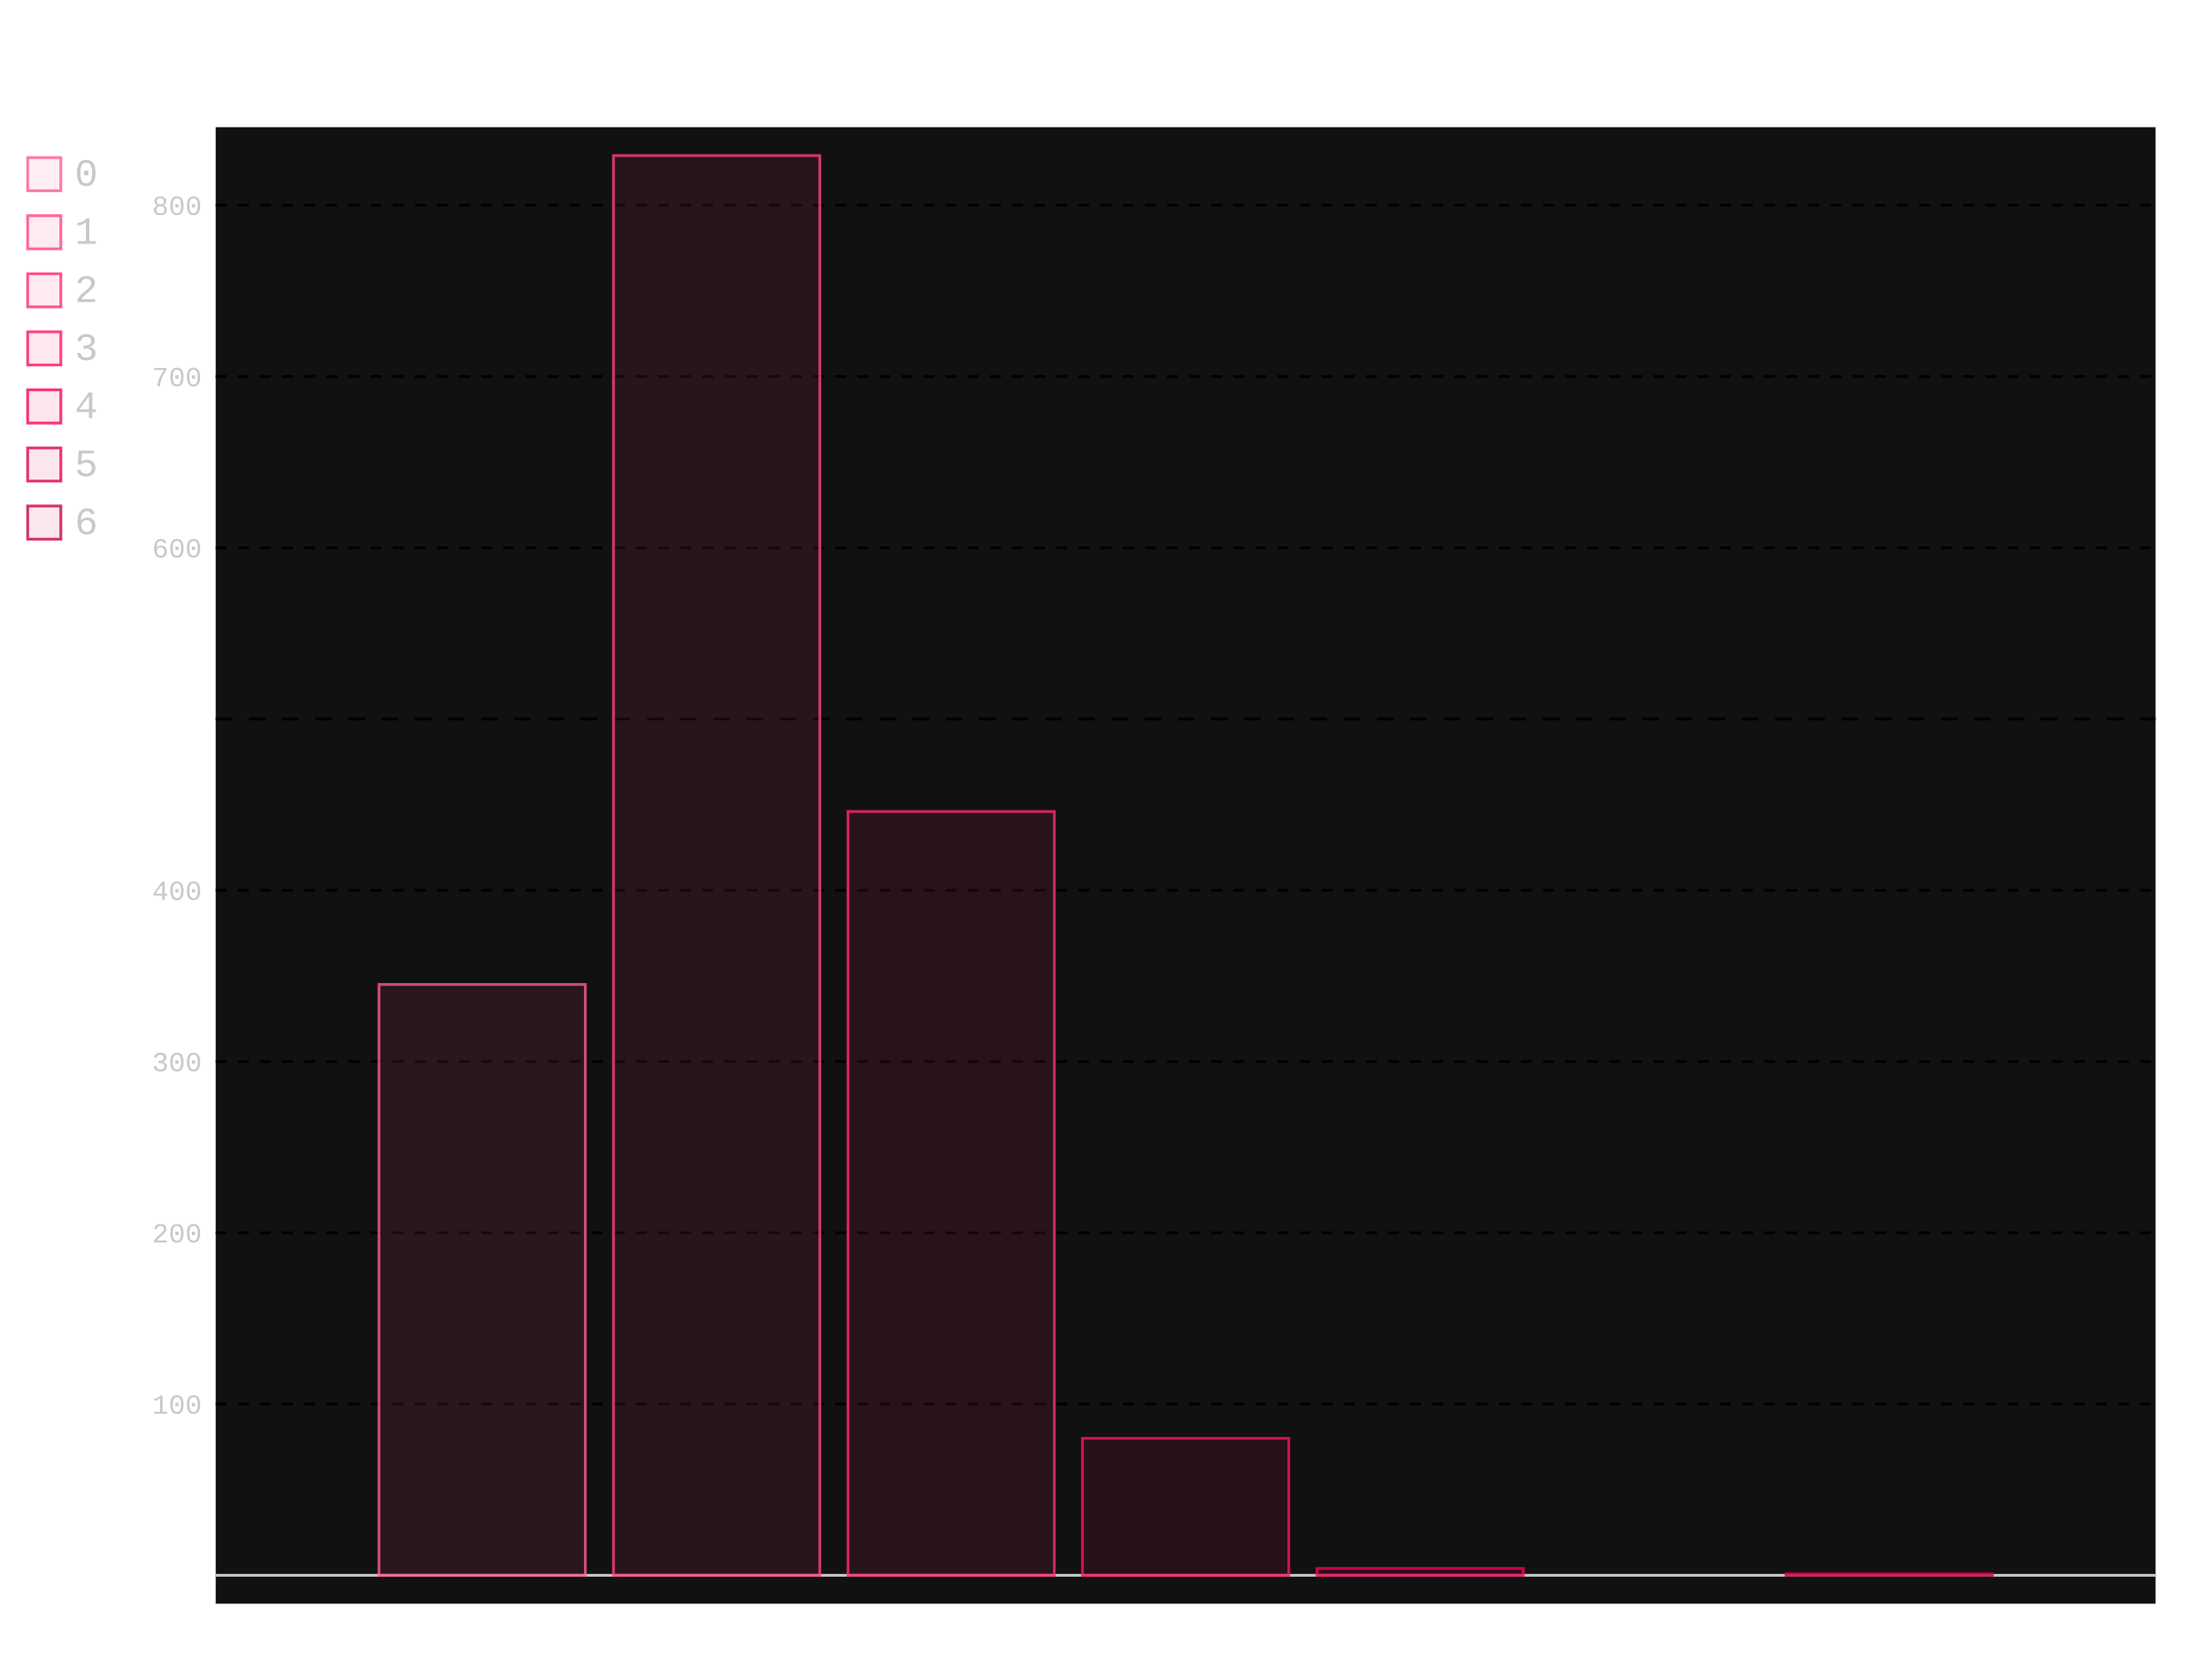
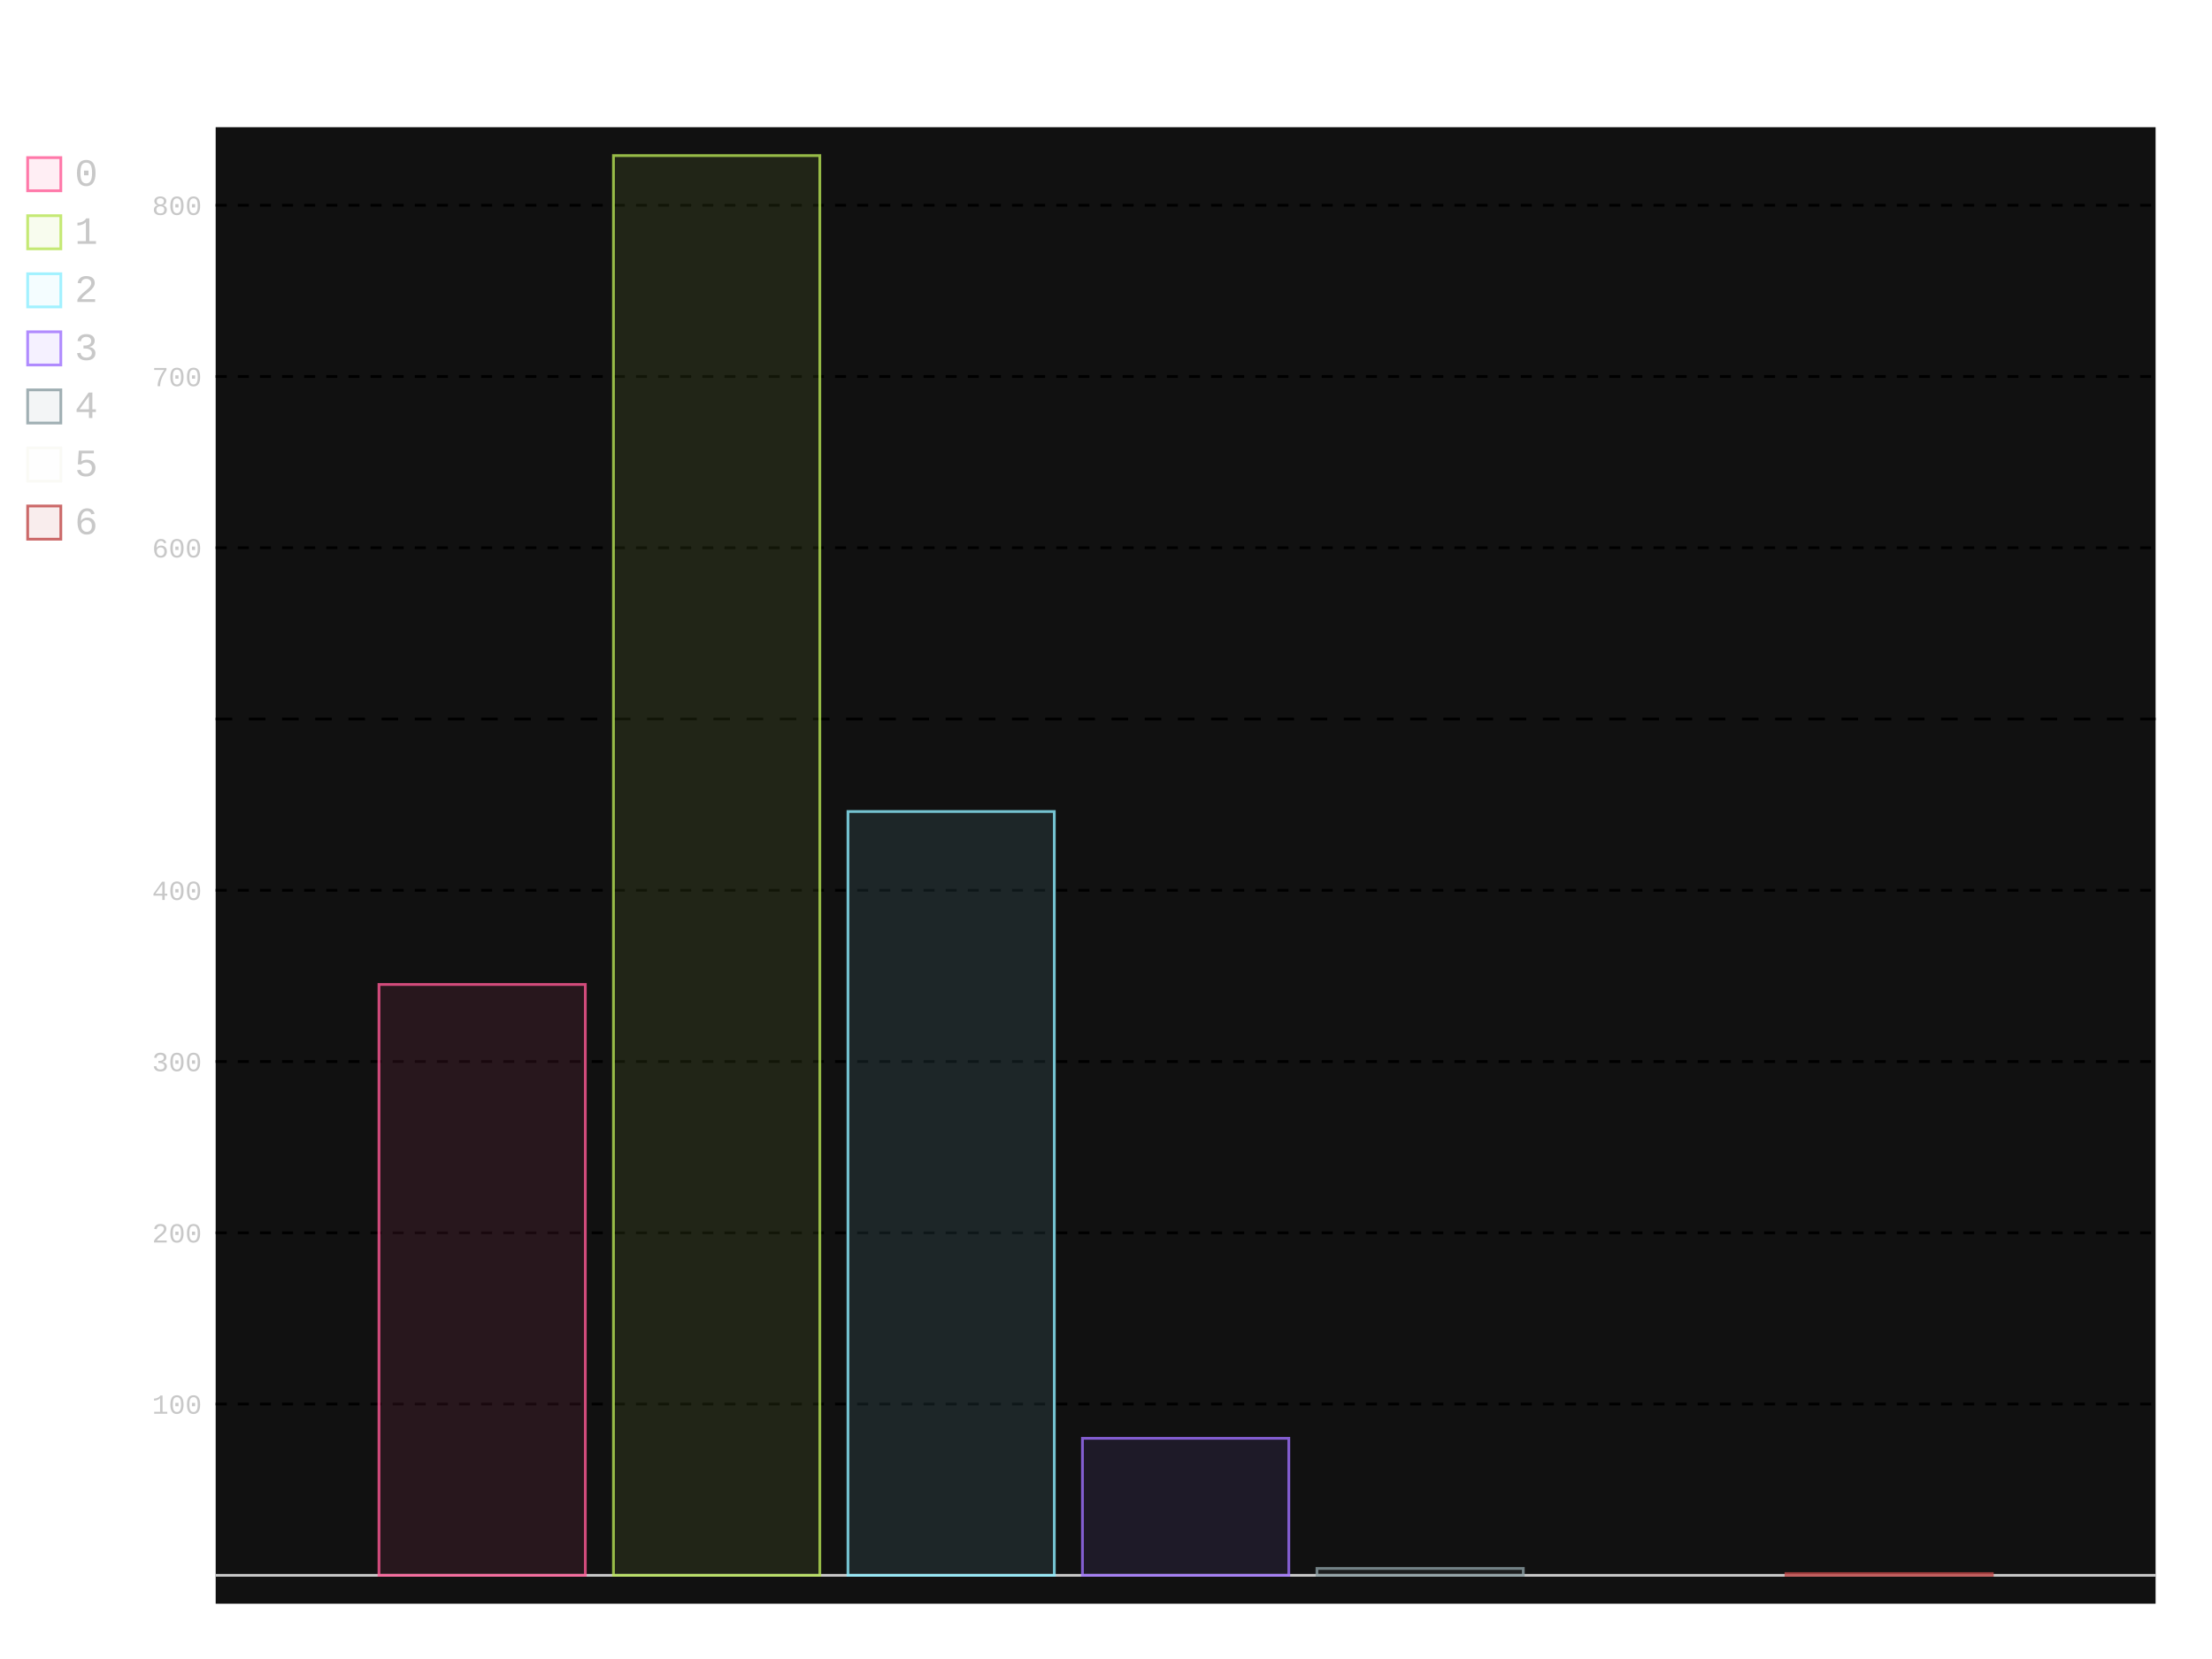
- <svg xmlns="http://www.w3.org/2000/svg" id="chart-652619d9-bbe4-497b-b1fd-2c069cefb1f2" class="pygal-chart" viewBox="0 0 800 600">
+ <svg xmlns="http://www.w3.org/2000/svg" id="chart-03b107fe-0d95-4101-b708-1c11da311927" class="pygal-chart" viewBox="0 0 800 600">
  <defs>
-     <style type="text/css">#chart-652619d9-bbe4-497b-b1fd-2c069cefb1f2{-webkit-user-select:none;-webkit-font-smoothing:antialiased;font-family:Consolas,"Liberation Mono",Menlo,Courier,monospace}#chart-652619d9-bbe4-497b-b1fd-2c069cefb1f2 .title{font-family:Consolas,"Liberation Mono",Menlo,Courier,monospace;font-size:16px}#chart-652619d9-bbe4-497b-b1fd-2c069cefb1f2 .legends .legend text{font-family:Consolas,"Liberation Mono",Menlo,Courier,monospace;font-size:14px}#chart-652619d9-bbe4-497b-b1fd-2c069cefb1f2 .axis text{font-family:Consolas,"Liberation Mono",Menlo,Courier,monospace;font-size:10px}#chart-652619d9-bbe4-497b-b1fd-2c069cefb1f2 .axis text.major{font-family:Consolas,"Liberation Mono",Menlo,Courier,monospace;font-size:10px}#chart-652619d9-bbe4-497b-b1fd-2c069cefb1f2 .text-overlay text.value{font-family:Consolas,"Liberation Mono",Menlo,Courier,monospace;font-size:16px}#chart-652619d9-bbe4-497b-b1fd-2c069cefb1f2 .text-overlay text.label{font-family:Consolas,"Liberation Mono",Menlo,Courier,monospace;font-size:10px}#chart-652619d9-bbe4-497b-b1fd-2c069cefb1f2 .tooltip{font-family:Consolas,"Liberation Mono",Menlo,Courier,monospace;font-size:14px}#chart-652619d9-bbe4-497b-b1fd-2c069cefb1f2 text.no_data{font-family:Consolas,"Liberation Mono",Menlo,Courier,monospace;font-size:64px}
- #chart-652619d9-bbe4-497b-b1fd-2c069cefb1f2{background-color:transparent}#chart-652619d9-bbe4-497b-b1fd-2c069cefb1f2 path,#chart-652619d9-bbe4-497b-b1fd-2c069cefb1f2 line,#chart-652619d9-bbe4-497b-b1fd-2c069cefb1f2 rect,#chart-652619d9-bbe4-497b-b1fd-2c069cefb1f2 circle{-webkit-transition:0.3s ease-out;-moz-transition:0.3s ease-out;transition:0.3s ease-out}#chart-652619d9-bbe4-497b-b1fd-2c069cefb1f2 .graph &gt; .background{fill:transparent}#chart-652619d9-bbe4-497b-b1fd-2c069cefb1f2 .plot &gt; .background{fill:#111}#chart-652619d9-bbe4-497b-b1fd-2c069cefb1f2 .graph{fill:rgba(200,200,200,1)}#chart-652619d9-bbe4-497b-b1fd-2c069cefb1f2 text.no_data{fill:rgba(255,255,255,1)}#chart-652619d9-bbe4-497b-b1fd-2c069cefb1f2 .title{fill:rgba(255,255,255,1)}#chart-652619d9-bbe4-497b-b1fd-2c069cefb1f2 .legends .legend text{fill:rgba(200,200,200,1)}#chart-652619d9-bbe4-497b-b1fd-2c069cefb1f2 .legends .legend:hover text{fill:rgba(255,255,255,1)}#chart-652619d9-bbe4-497b-b1fd-2c069cefb1f2 .axis .line{stroke:rgba(255,255,255,1)}#chart-652619d9-bbe4-497b-b1fd-2c069cefb1f2 .axis .guide.line{stroke:#555}#chart-652619d9-bbe4-497b-b1fd-2c069cefb1f2 .axis .major.line{stroke:rgba(200,200,200,1)}#chart-652619d9-bbe4-497b-b1fd-2c069cefb1f2 .axis text.major{fill:rgba(255,255,255,1)}#chart-652619d9-bbe4-497b-b1fd-2c069cefb1f2 .axis.y .guides:hover .guide.line,#chart-652619d9-bbe4-497b-b1fd-2c069cefb1f2 .line-graph .axis.x .guides:hover .guide.line,#chart-652619d9-bbe4-497b-b1fd-2c069cefb1f2 .stackedline-graph .axis.x .guides:hover .guide.line,#chart-652619d9-bbe4-497b-b1fd-2c069cefb1f2 .xy-graph .axis.x .guides:hover .guide.line{stroke:rgba(255,255,255,1)}#chart-652619d9-bbe4-497b-b1fd-2c069cefb1f2 .axis .guides:hover text{fill:rgba(255,255,255,1)}#chart-652619d9-bbe4-497b-b1fd-2c069cefb1f2 .reactive{fill-opacity:.1;stroke-opacity:.8;stroke-width:1}#chart-652619d9-bbe4-497b-b1fd-2c069cefb1f2 .ci{stroke:rgba(200,200,200,1)}#chart-652619d9-bbe4-497b-b1fd-2c069cefb1f2 .reactive.active,#chart-652619d9-bbe4-497b-b1fd-2c069cefb1f2 .active .reactive{fill-opacity:.75;stroke-opacity:.9;stroke-width:4}#chart-652619d9-bbe4-497b-b1fd-2c069cefb1f2 .ci .reactive.active{stroke-width:1.5}#chart-652619d9-bbe4-497b-b1fd-2c069cefb1f2 .series text{fill:rgba(255,255,255,1)}#chart-652619d9-bbe4-497b-b1fd-2c069cefb1f2 .tooltip rect{fill:#111;stroke:rgba(255,255,255,1);-webkit-transition:opacity 0.3s ease-out;-moz-transition:opacity 0.3s ease-out;transition:opacity 0.3s ease-out}#chart-652619d9-bbe4-497b-b1fd-2c069cefb1f2 .tooltip .label{fill:rgba(200,200,200,1)}#chart-652619d9-bbe4-497b-b1fd-2c069cefb1f2 .tooltip .label{fill:rgba(200,200,200,1)}#chart-652619d9-bbe4-497b-b1fd-2c069cefb1f2 .tooltip .legend{font-size:.8em;fill:#555}#chart-652619d9-bbe4-497b-b1fd-2c069cefb1f2 .tooltip .x_label{font-size:.6em;fill:rgba(255,255,255,1)}#chart-652619d9-bbe4-497b-b1fd-2c069cefb1f2 .tooltip .xlink{font-size:.5em;text-decoration:underline}#chart-652619d9-bbe4-497b-b1fd-2c069cefb1f2 .tooltip .value{font-size:1.5em}#chart-652619d9-bbe4-497b-b1fd-2c069cefb1f2 .bound{font-size:.5em}#chart-652619d9-bbe4-497b-b1fd-2c069cefb1f2 .max-value{font-size:.75em;fill:#555}#chart-652619d9-bbe4-497b-b1fd-2c069cefb1f2 .map-element{fill:#111;stroke:#555 !important}#chart-652619d9-bbe4-497b-b1fd-2c069cefb1f2 .map-element .reactive{fill-opacity:inherit;stroke-opacity:inherit}#chart-652619d9-bbe4-497b-b1fd-2c069cefb1f2 .color-0,#chart-652619d9-bbe4-497b-b1fd-2c069cefb1f2 .color-0 a:visited{stroke:#ff5995;fill:#ff5995}#chart-652619d9-bbe4-497b-b1fd-2c069cefb1f2 .color-1,#chart-652619d9-bbe4-497b-b1fd-2c069cefb1f2 .color-1 a:visited{stroke:#ff4186;fill:#ff4186}#chart-652619d9-bbe4-497b-b1fd-2c069cefb1f2 .color-2,#chart-652619d9-bbe4-497b-b1fd-2c069cefb1f2 .color-2 a:visited{stroke:#ff2976;fill:#ff2976}#chart-652619d9-bbe4-497b-b1fd-2c069cefb1f2 .color-3,#chart-652619d9-bbe4-497b-b1fd-2c069cefb1f2 .color-3 a:visited{stroke:#ff1167;fill:#ff1167}#chart-652619d9-bbe4-497b-b1fd-2c069cefb1f2 .color-4,#chart-652619d9-bbe4-497b-b1fd-2c069cefb1f2 .color-4 a:visited{stroke:#f8005a;fill:#f8005a}#chart-652619d9-bbe4-497b-b1fd-2c069cefb1f2 .color-5,#chart-652619d9-bbe4-497b-b1fd-2c069cefb1f2 .color-5 a:visited{stroke:#e00051;fill:#e00051}#chart-652619d9-bbe4-497b-b1fd-2c069cefb1f2 .color-6,#chart-652619d9-bbe4-497b-b1fd-2c069cefb1f2 .color-6 a:visited{stroke:#c80048;fill:#c80048}#chart-652619d9-bbe4-497b-b1fd-2c069cefb1f2 .text-overlay .color-0 text{fill:black}#chart-652619d9-bbe4-497b-b1fd-2c069cefb1f2 .text-overlay .color-1 text{fill:black}#chart-652619d9-bbe4-497b-b1fd-2c069cefb1f2 .text-overlay .color-2 text{fill:black}#chart-652619d9-bbe4-497b-b1fd-2c069cefb1f2 .text-overlay .color-3 text{fill:black}#chart-652619d9-bbe4-497b-b1fd-2c069cefb1f2 .text-overlay .color-4 text{fill:black}#chart-652619d9-bbe4-497b-b1fd-2c069cefb1f2 .text-overlay .color-5 text{fill:black}#chart-652619d9-bbe4-497b-b1fd-2c069cefb1f2 .text-overlay .color-6 text{fill:black}
- #chart-652619d9-bbe4-497b-b1fd-2c069cefb1f2 text.no_data{text-anchor:middle}#chart-652619d9-bbe4-497b-b1fd-2c069cefb1f2 .guide.line{fill:none}#chart-652619d9-bbe4-497b-b1fd-2c069cefb1f2 .centered{text-anchor:middle}#chart-652619d9-bbe4-497b-b1fd-2c069cefb1f2 .title{text-anchor:middle}#chart-652619d9-bbe4-497b-b1fd-2c069cefb1f2 .legends .legend text{fill-opacity:1}#chart-652619d9-bbe4-497b-b1fd-2c069cefb1f2 .axis.x text{text-anchor:middle}#chart-652619d9-bbe4-497b-b1fd-2c069cefb1f2 .axis.x:not(.web) text[transform]{text-anchor:start}#chart-652619d9-bbe4-497b-b1fd-2c069cefb1f2 .axis.x:not(.web) text[transform].backwards{text-anchor:end}#chart-652619d9-bbe4-497b-b1fd-2c069cefb1f2 .axis.y text{text-anchor:end}#chart-652619d9-bbe4-497b-b1fd-2c069cefb1f2 .axis.y text[transform].backwards{text-anchor:start}#chart-652619d9-bbe4-497b-b1fd-2c069cefb1f2 .axis.y2 text{text-anchor:start}#chart-652619d9-bbe4-497b-b1fd-2c069cefb1f2 .axis.y2 text[transform].backwards{text-anchor:end}#chart-652619d9-bbe4-497b-b1fd-2c069cefb1f2 .axis .guide.line{stroke-dasharray:4,4;stroke:black}#chart-652619d9-bbe4-497b-b1fd-2c069cefb1f2 .axis .major.guide.line{stroke-dasharray:6,6;stroke:black}#chart-652619d9-bbe4-497b-b1fd-2c069cefb1f2 .horizontal .axis.y .guide.line,#chart-652619d9-bbe4-497b-b1fd-2c069cefb1f2 .horizontal .axis.y2 .guide.line,#chart-652619d9-bbe4-497b-b1fd-2c069cefb1f2 .vertical .axis.x .guide.line{opacity:0}#chart-652619d9-bbe4-497b-b1fd-2c069cefb1f2 .horizontal .axis.always_show .guide.line,#chart-652619d9-bbe4-497b-b1fd-2c069cefb1f2 .vertical .axis.always_show .guide.line{opacity:1 !important}#chart-652619d9-bbe4-497b-b1fd-2c069cefb1f2 .axis.y .guides:hover .guide.line,#chart-652619d9-bbe4-497b-b1fd-2c069cefb1f2 .axis.y2 .guides:hover .guide.line,#chart-652619d9-bbe4-497b-b1fd-2c069cefb1f2 .axis.x .guides:hover .guide.line{opacity:1}#chart-652619d9-bbe4-497b-b1fd-2c069cefb1f2 .axis .guides:hover text{opacity:1}#chart-652619d9-bbe4-497b-b1fd-2c069cefb1f2 .nofill{fill:none}#chart-652619d9-bbe4-497b-b1fd-2c069cefb1f2 .subtle-fill{fill-opacity:.2}#chart-652619d9-bbe4-497b-b1fd-2c069cefb1f2 .dot{stroke-width:1px;fill-opacity:1;stroke-opacity:1}#chart-652619d9-bbe4-497b-b1fd-2c069cefb1f2 .dot.active{stroke-width:5px}#chart-652619d9-bbe4-497b-b1fd-2c069cefb1f2 .dot.negative{fill:transparent}#chart-652619d9-bbe4-497b-b1fd-2c069cefb1f2 text,#chart-652619d9-bbe4-497b-b1fd-2c069cefb1f2 tspan{stroke:none !important}#chart-652619d9-bbe4-497b-b1fd-2c069cefb1f2 .series text.active{opacity:1}#chart-652619d9-bbe4-497b-b1fd-2c069cefb1f2 .tooltip rect{fill-opacity:.95;stroke-width:.5}#chart-652619d9-bbe4-497b-b1fd-2c069cefb1f2 .tooltip text{fill-opacity:1}#chart-652619d9-bbe4-497b-b1fd-2c069cefb1f2 .showable{visibility:hidden}#chart-652619d9-bbe4-497b-b1fd-2c069cefb1f2 .showable.shown{visibility:visible}#chart-652619d9-bbe4-497b-b1fd-2c069cefb1f2 .gauge-background{fill:rgba(229,229,229,1);stroke:none}#chart-652619d9-bbe4-497b-b1fd-2c069cefb1f2 .bg-lines{stroke:transparent;stroke-width:2px}</style>
+     <style type="text/css">#chart-03b107fe-0d95-4101-b708-1c11da311927{-webkit-user-select:none;-webkit-font-smoothing:antialiased;font-family:Consolas,"Liberation Mono",Menlo,Courier,monospace}#chart-03b107fe-0d95-4101-b708-1c11da311927 .title{font-family:Consolas,"Liberation Mono",Menlo,Courier,monospace;font-size:16px}#chart-03b107fe-0d95-4101-b708-1c11da311927 .legends .legend text{font-family:Consolas,"Liberation Mono",Menlo,Courier,monospace;font-size:14px}#chart-03b107fe-0d95-4101-b708-1c11da311927 .axis text{font-family:Consolas,"Liberation Mono",Menlo,Courier,monospace;font-size:10px}#chart-03b107fe-0d95-4101-b708-1c11da311927 .axis text.major{font-family:Consolas,"Liberation Mono",Menlo,Courier,monospace;font-size:10px}#chart-03b107fe-0d95-4101-b708-1c11da311927 .text-overlay text.value{font-family:Consolas,"Liberation Mono",Menlo,Courier,monospace;font-size:16px}#chart-03b107fe-0d95-4101-b708-1c11da311927 .text-overlay text.label{font-family:Consolas,"Liberation Mono",Menlo,Courier,monospace;font-size:10px}#chart-03b107fe-0d95-4101-b708-1c11da311927 .tooltip{font-family:Consolas,"Liberation Mono",Menlo,Courier,monospace;font-size:14px}#chart-03b107fe-0d95-4101-b708-1c11da311927 text.no_data{font-family:Consolas,"Liberation Mono",Menlo,Courier,monospace;font-size:64px}
+ #chart-03b107fe-0d95-4101-b708-1c11da311927{background-color:transparent}#chart-03b107fe-0d95-4101-b708-1c11da311927 path,#chart-03b107fe-0d95-4101-b708-1c11da311927 line,#chart-03b107fe-0d95-4101-b708-1c11da311927 rect,#chart-03b107fe-0d95-4101-b708-1c11da311927 circle{-webkit-transition:0.3s ease-out;-moz-transition:0.3s ease-out;transition:0.3s ease-out}#chart-03b107fe-0d95-4101-b708-1c11da311927 .graph &gt; .background{fill:transparent}#chart-03b107fe-0d95-4101-b708-1c11da311927 .plot &gt; .background{fill:#111}#chart-03b107fe-0d95-4101-b708-1c11da311927 .graph{fill:rgba(200,200,200,1)}#chart-03b107fe-0d95-4101-b708-1c11da311927 text.no_data{fill:rgba(255,255,255,1)}#chart-03b107fe-0d95-4101-b708-1c11da311927 .title{fill:rgba(255,255,255,1)}#chart-03b107fe-0d95-4101-b708-1c11da311927 .legends .legend text{fill:rgba(200,200,200,1)}#chart-03b107fe-0d95-4101-b708-1c11da311927 .legends .legend:hover text{fill:rgba(255,255,255,1)}#chart-03b107fe-0d95-4101-b708-1c11da311927 .axis .line{stroke:rgba(255,255,255,1)}#chart-03b107fe-0d95-4101-b708-1c11da311927 .axis .guide.line{stroke:#555}#chart-03b107fe-0d95-4101-b708-1c11da311927 .axis .major.line{stroke:rgba(200,200,200,1)}#chart-03b107fe-0d95-4101-b708-1c11da311927 .axis text.major{fill:rgba(255,255,255,1)}#chart-03b107fe-0d95-4101-b708-1c11da311927 .axis.y .guides:hover .guide.line,#chart-03b107fe-0d95-4101-b708-1c11da311927 .line-graph .axis.x .guides:hover .guide.line,#chart-03b107fe-0d95-4101-b708-1c11da311927 .stackedline-graph .axis.x .guides:hover .guide.line,#chart-03b107fe-0d95-4101-b708-1c11da311927 .xy-graph .axis.x .guides:hover .guide.line{stroke:rgba(255,255,255,1)}#chart-03b107fe-0d95-4101-b708-1c11da311927 .axis .guides:hover text{fill:rgba(255,255,255,1)}#chart-03b107fe-0d95-4101-b708-1c11da311927 .reactive{fill-opacity:.1;stroke-opacity:.8;stroke-width:1}#chart-03b107fe-0d95-4101-b708-1c11da311927 .ci{stroke:rgba(200,200,200,1)}#chart-03b107fe-0d95-4101-b708-1c11da311927 .reactive.active,#chart-03b107fe-0d95-4101-b708-1c11da311927 .active .reactive{fill-opacity:.75;stroke-opacity:.9;stroke-width:4}#chart-03b107fe-0d95-4101-b708-1c11da311927 .ci .reactive.active{stroke-width:1.5}#chart-03b107fe-0d95-4101-b708-1c11da311927 .series text{fill:rgba(255,255,255,1)}#chart-03b107fe-0d95-4101-b708-1c11da311927 .tooltip rect{fill:#111;stroke:rgba(255,255,255,1);-webkit-transition:opacity 0.3s ease-out;-moz-transition:opacity 0.3s ease-out;transition:opacity 0.3s ease-out}#chart-03b107fe-0d95-4101-b708-1c11da311927 .tooltip .label{fill:rgba(200,200,200,1)}#chart-03b107fe-0d95-4101-b708-1c11da311927 .tooltip .label{fill:rgba(200,200,200,1)}#chart-03b107fe-0d95-4101-b708-1c11da311927 .tooltip .legend{font-size:.8em;fill:#555}#chart-03b107fe-0d95-4101-b708-1c11da311927 .tooltip .x_label{font-size:.6em;fill:rgba(255,255,255,1)}#chart-03b107fe-0d95-4101-b708-1c11da311927 .tooltip .xlink{font-size:.5em;text-decoration:underline}#chart-03b107fe-0d95-4101-b708-1c11da311927 .tooltip .value{font-size:1.5em}#chart-03b107fe-0d95-4101-b708-1c11da311927 .bound{font-size:.5em}#chart-03b107fe-0d95-4101-b708-1c11da311927 .max-value{font-size:.75em;fill:#555}#chart-03b107fe-0d95-4101-b708-1c11da311927 .map-element{fill:#111;stroke:#555 !important}#chart-03b107fe-0d95-4101-b708-1c11da311927 .map-element .reactive{fill-opacity:inherit;stroke-opacity:inherit}#chart-03b107fe-0d95-4101-b708-1c11da311927 .color-0,#chart-03b107fe-0d95-4101-b708-1c11da311927 .color-0 a:visited{stroke:#ff5995;fill:#ff5995}#chart-03b107fe-0d95-4101-b708-1c11da311927 .color-1,#chart-03b107fe-0d95-4101-b708-1c11da311927 .color-1 a:visited{stroke:#b6e354;fill:#b6e354}#chart-03b107fe-0d95-4101-b708-1c11da311927 .color-2,#chart-03b107fe-0d95-4101-b708-1c11da311927 .color-2 a:visited{stroke:#8cedff;fill:#8cedff}#chart-03b107fe-0d95-4101-b708-1c11da311927 .color-3,#chart-03b107fe-0d95-4101-b708-1c11da311927 .color-3 a:visited{stroke:#9e6ffe;fill:#9e6ffe}#chart-03b107fe-0d95-4101-b708-1c11da311927 .color-4,#chart-03b107fe-0d95-4101-b708-1c11da311927 .color-4 a:visited{stroke:#899ca1;fill:#899ca1}#chart-03b107fe-0d95-4101-b708-1c11da311927 .color-5,#chart-03b107fe-0d95-4101-b708-1c11da311927 .color-5 a:visited{stroke:#f8f8f2;fill:#f8f8f2}#chart-03b107fe-0d95-4101-b708-1c11da311927 .color-6,#chart-03b107fe-0d95-4101-b708-1c11da311927 .color-6 a:visited{stroke:#bf4646;fill:#bf4646}#chart-03b107fe-0d95-4101-b708-1c11da311927 .text-overlay .color-0 text{fill:black}#chart-03b107fe-0d95-4101-b708-1c11da311927 .text-overlay .color-1 text{fill:black}#chart-03b107fe-0d95-4101-b708-1c11da311927 .text-overlay .color-2 text{fill:black}#chart-03b107fe-0d95-4101-b708-1c11da311927 .text-overlay .color-3 text{fill:black}#chart-03b107fe-0d95-4101-b708-1c11da311927 .text-overlay .color-4 text{fill:black}#chart-03b107fe-0d95-4101-b708-1c11da311927 .text-overlay .color-5 text{fill:black}#chart-03b107fe-0d95-4101-b708-1c11da311927 .text-overlay .color-6 text{fill:black}
+ #chart-03b107fe-0d95-4101-b708-1c11da311927 text.no_data{text-anchor:middle}#chart-03b107fe-0d95-4101-b708-1c11da311927 .guide.line{fill:none}#chart-03b107fe-0d95-4101-b708-1c11da311927 .centered{text-anchor:middle}#chart-03b107fe-0d95-4101-b708-1c11da311927 .title{text-anchor:middle}#chart-03b107fe-0d95-4101-b708-1c11da311927 .legends .legend text{fill-opacity:1}#chart-03b107fe-0d95-4101-b708-1c11da311927 .axis.x text{text-anchor:middle}#chart-03b107fe-0d95-4101-b708-1c11da311927 .axis.x:not(.web) text[transform]{text-anchor:start}#chart-03b107fe-0d95-4101-b708-1c11da311927 .axis.x:not(.web) text[transform].backwards{text-anchor:end}#chart-03b107fe-0d95-4101-b708-1c11da311927 .axis.y text{text-anchor:end}#chart-03b107fe-0d95-4101-b708-1c11da311927 .axis.y text[transform].backwards{text-anchor:start}#chart-03b107fe-0d95-4101-b708-1c11da311927 .axis.y2 text{text-anchor:start}#chart-03b107fe-0d95-4101-b708-1c11da311927 .axis.y2 text[transform].backwards{text-anchor:end}#chart-03b107fe-0d95-4101-b708-1c11da311927 .axis .guide.line{stroke-dasharray:4,4;stroke:black}#chart-03b107fe-0d95-4101-b708-1c11da311927 .axis .major.guide.line{stroke-dasharray:6,6;stroke:black}#chart-03b107fe-0d95-4101-b708-1c11da311927 .horizontal .axis.y .guide.line,#chart-03b107fe-0d95-4101-b708-1c11da311927 .horizontal .axis.y2 .guide.line,#chart-03b107fe-0d95-4101-b708-1c11da311927 .vertical .axis.x .guide.line{opacity:0}#chart-03b107fe-0d95-4101-b708-1c11da311927 .horizontal .axis.always_show .guide.line,#chart-03b107fe-0d95-4101-b708-1c11da311927 .vertical .axis.always_show .guide.line{opacity:1 !important}#chart-03b107fe-0d95-4101-b708-1c11da311927 .axis.y .guides:hover .guide.line,#chart-03b107fe-0d95-4101-b708-1c11da311927 .axis.y2 .guides:hover .guide.line,#chart-03b107fe-0d95-4101-b708-1c11da311927 .axis.x .guides:hover .guide.line{opacity:1}#chart-03b107fe-0d95-4101-b708-1c11da311927 .axis .guides:hover text{opacity:1}#chart-03b107fe-0d95-4101-b708-1c11da311927 .nofill{fill:none}#chart-03b107fe-0d95-4101-b708-1c11da311927 .subtle-fill{fill-opacity:.2}#chart-03b107fe-0d95-4101-b708-1c11da311927 .dot{stroke-width:1px;fill-opacity:1;stroke-opacity:1}#chart-03b107fe-0d95-4101-b708-1c11da311927 .dot.active{stroke-width:5px}#chart-03b107fe-0d95-4101-b708-1c11da311927 .dot.negative{fill:transparent}#chart-03b107fe-0d95-4101-b708-1c11da311927 text,#chart-03b107fe-0d95-4101-b708-1c11da311927 tspan{stroke:none !important}#chart-03b107fe-0d95-4101-b708-1c11da311927 .series text.active{opacity:1}#chart-03b107fe-0d95-4101-b708-1c11da311927 .tooltip rect{fill-opacity:.95;stroke-width:.5}#chart-03b107fe-0d95-4101-b708-1c11da311927 .tooltip text{fill-opacity:1}#chart-03b107fe-0d95-4101-b708-1c11da311927 .showable{visibility:hidden}#chart-03b107fe-0d95-4101-b708-1c11da311927 .showable.shown{visibility:visible}#chart-03b107fe-0d95-4101-b708-1c11da311927 .gauge-background{fill:rgba(229,229,229,1);stroke:none}#chart-03b107fe-0d95-4101-b708-1c11da311927 .bg-lines{stroke:transparent;stroke-width:2px}</style>
  </defs>
  <g class="graph bar-graph vertical">
    <rect x="0" y="0" width="800" height="600" class="background" />
    <g transform="translate(78, 46)" class="plot">
      <rect x="0" y="0" width="701.6" height="534" class="background" />
      <g class="axis y always_show">
        <g class="guides">
          <path d="M0 523.731 h701.6" class="axis major line" />
          <text x="-5" y="527.231" class="major">0</text>
        </g>
        <g class="guides">
          <path d="M0 461.793 h701.6" class="guide line" />
          <text x="-5" y="465.293" class="">100</text>
        </g>
        <g class="guides">
          <path d="M0 399.856 h701.6" class="guide line" />
          <text x="-5" y="403.356" class="">200</text>
        </g>
        <g class="guides">
          <path d="M0 337.918 h701.6" class="guide line" />
          <text x="-5" y="341.418" class="">300</text>
        </g>
        <g class="guides">
          <path d="M0 275.981 h701.6" class="guide line" />
          <text x="-5" y="279.481" class="">400</text>
        </g>
        <g class="guides">
          <path d="M0 214.043 h701.6" class="major guide line" />
          <text x="-5" y="217.543" class="major">500</text>
        </g>
        <g class="guides">
          <path d="M0 152.106 h701.6" class="guide line" />
          <text x="-5" y="155.606" class="">600</text>
        </g>
        <g class="guides">
          <path d="M0 90.169 h701.6" class="guide line" />
          <text x="-5" y="93.669" class="">700</text>
        </g>
        <g class="guides">
          <path d="M0 28.231 h701.6" class="guide line" />
          <text x="-5" y="31.731" class="">800</text>
        </g>
      </g>
      <g class="series serie-0 color-0">
        <g class="bars">
          <g class="bar">
            <rect x="59.058" y="310.047" rx="0" ry="0" width="74.632" height="213.684" class="rect reactive tooltip-trigger" />
          </g>
        </g>
      </g>
      <g class="series serie-1 color-1">
        <g class="bars">
          <g class="bar">
            <rect x="143.867" y="10.269" rx="0" ry="0" width="74.632" height="513.462" class="rect reactive tooltip-trigger" />
          </g>
        </g>
      </g>
      <g class="series serie-2 color-2">
        <g class="bars">
          <g class="bar">
            <rect x="228.675" y="247.49" rx="0" ry="0" width="74.632" height="276.241" class="rect reactive tooltip-trigger" />
          </g>
        </g>
      </g>
      <g class="series serie-3 color-3">
        <g class="bars">
          <g class="bar">
            <rect x="313.484" y="474.181" rx="0" ry="0" width="74.632" height="49.55" class="rect reactive tooltip-trigger" />
          </g>
        </g>
      </g>
      <g class="series serie-4 color-4">
        <g class="bars">
          <g class="bar">
            <rect x="398.293" y="521.253" rx="0" ry="0" width="74.632" height="2.477" class="rect reactive tooltip-trigger" />
          </g>
        </g>
      </g>
      <g class="series serie-5 color-5">
        <g class="bars">
          <g class="bar">
            <rect x="483.102" y="523.731" rx="0" ry="0" width="74.632" height="0.0" class="rect reactive tooltip-trigger" />
          </g>
        </g>
      </g>
      <g class="series serie-6 color-6">
        <g class="bars">
          <g class="bar">
            <rect x="567.911" y="523.111" rx="0" ry="0" width="74.632" height="0.619" class="rect reactive tooltip-trigger" />
          </g>
        </g>
      </g>
    </g>
    <g class="titles">
      <text x="400.0" y="26" class="title plot_title">Distribution of number of faps per day</text>
    </g>
    <g transform="translate(78, 46)" class="plot overlay">
      <g class="series serie-0 color-0" />
      <g class="series serie-1 color-1" />
      <g class="series serie-2 color-2" />
      <g class="series serie-3 color-3" />
      <g class="series serie-4 color-4" />
      <g class="series serie-5 color-5" />
      <g class="series serie-6 color-6" />
    </g>
    <g transform="translate(78, 46)" class="plot text-overlay">
      <g class="series serie-0 color-0" />
      <g class="series serie-1 color-1" />
      <g class="series serie-2 color-2" />
      <g class="series serie-3 color-3" />
      <g class="series serie-4 color-4" />
      <g class="series serie-5 color-5" />
      <g class="series serie-6 color-6" />
    </g>
    <g transform="translate(78, 46)" class="plot tooltip-overlay">
      <g transform="translate(0 0)" style="opacity: 0" class="tooltip">
        <rect rx="0" ry="0" width="0" height="0" class="tooltip-box" />
        <g class="text" />
      </g>
    </g>
    <g transform="translate(10, 56)" class="legends">
      <g id="activate-serie-0" class="legend reactive activate-serie">
        <rect x="0.0" y="1.0" width="12" height="12" class="color-0 reactive" />
        <text x="17.0" y="11.2">0</text>
      </g>
      <g id="activate-serie-1" class="legend reactive activate-serie">
        <rect x="0.0" y="22.0" width="12" height="12" class="color-1 reactive" />
        <text x="17.0" y="32.2">1</text>
      </g>
      <g id="activate-serie-2" class="legend reactive activate-serie">
        <rect x="0.0" y="43.0" width="12" height="12" class="color-2 reactive" />
        <text x="17.0" y="53.2">2</text>
      </g>
      <g id="activate-serie-3" class="legend reactive activate-serie">
        <rect x="0.0" y="64.0" width="12" height="12" class="color-3 reactive" />
        <text x="17.0" y="74.2">3</text>
      </g>
      <g id="activate-serie-4" class="legend reactive activate-serie">
        <rect x="0.0" y="85.0" width="12" height="12" class="color-4 reactive" />
        <text x="17.0" y="95.2">4</text>
      </g>
      <g id="activate-serie-5" class="legend reactive activate-serie">
        <rect x="0.0" y="106.0" width="12" height="12" class="color-5 reactive" />
        <text x="17.0" y="116.2">5</text>
      </g>
      <g id="activate-serie-6" class="legend reactive activate-serie">
        <rect x="0.0" y="127.0" width="12" height="12" class="color-6 reactive" />
        <text x="17.0" y="137.2">6</text>
      </g>
    </g>
    <g transform="translate(790, 56)" class="legends" />
  </g>
</svg>
